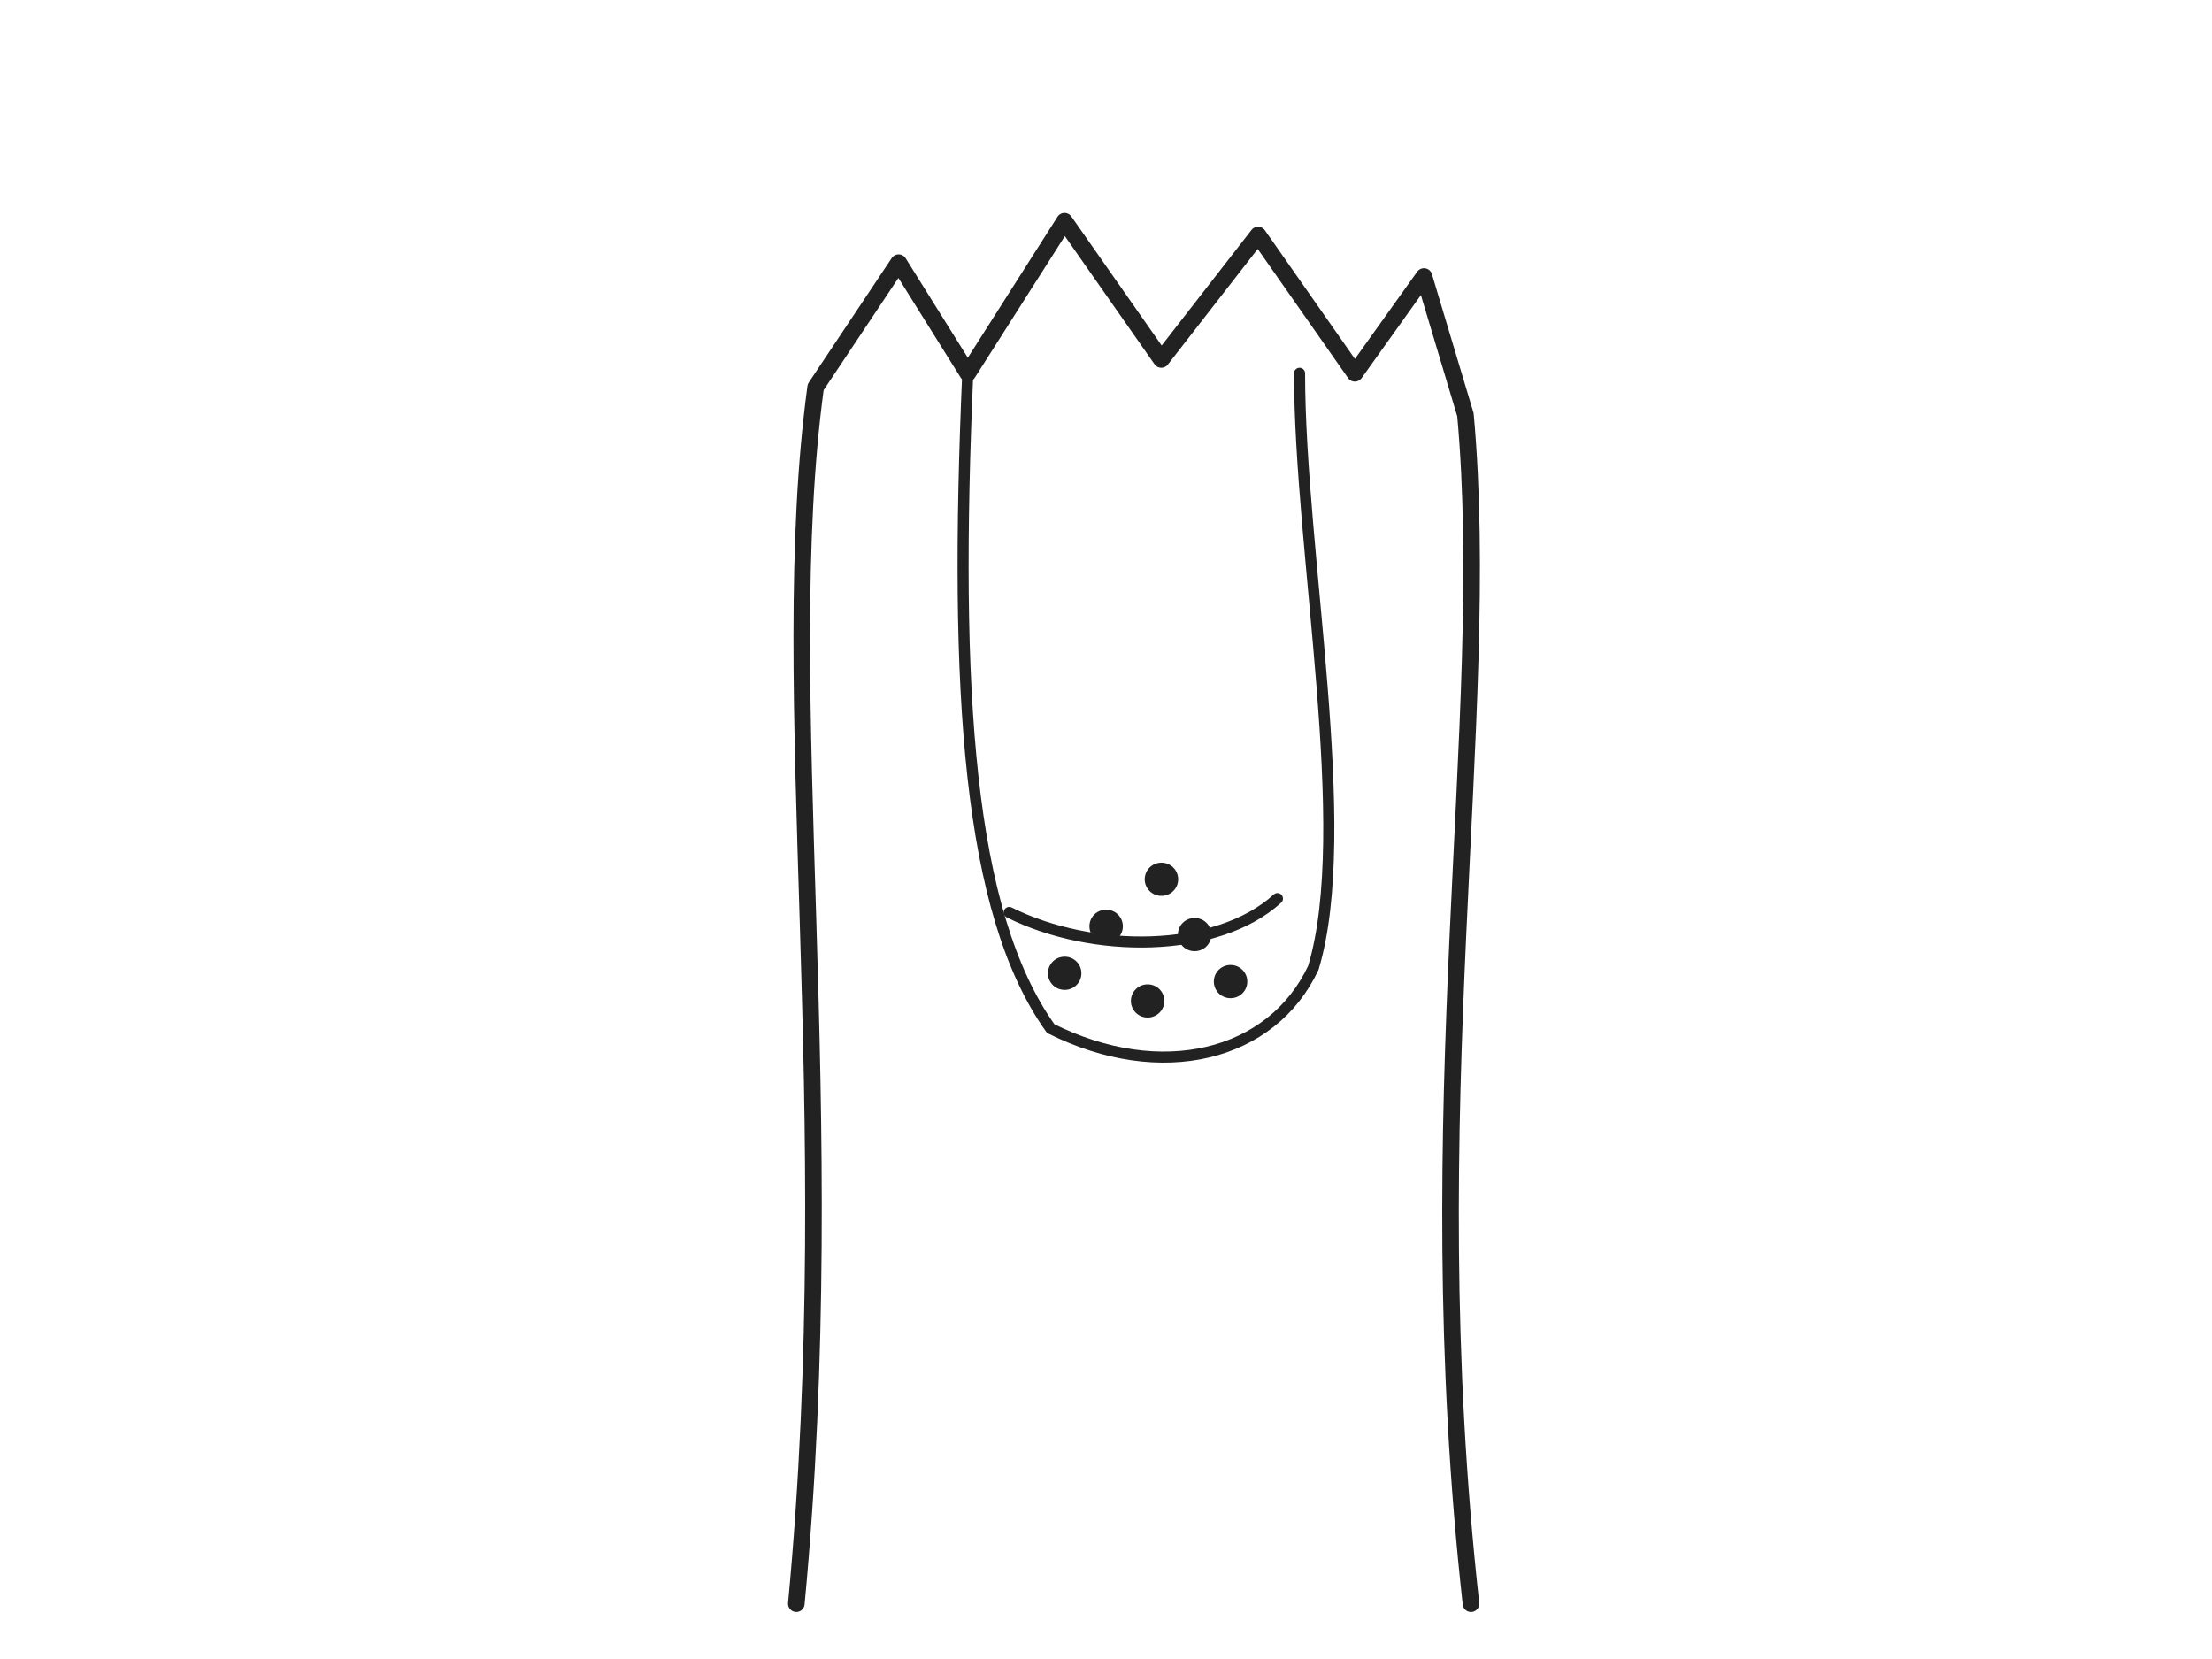
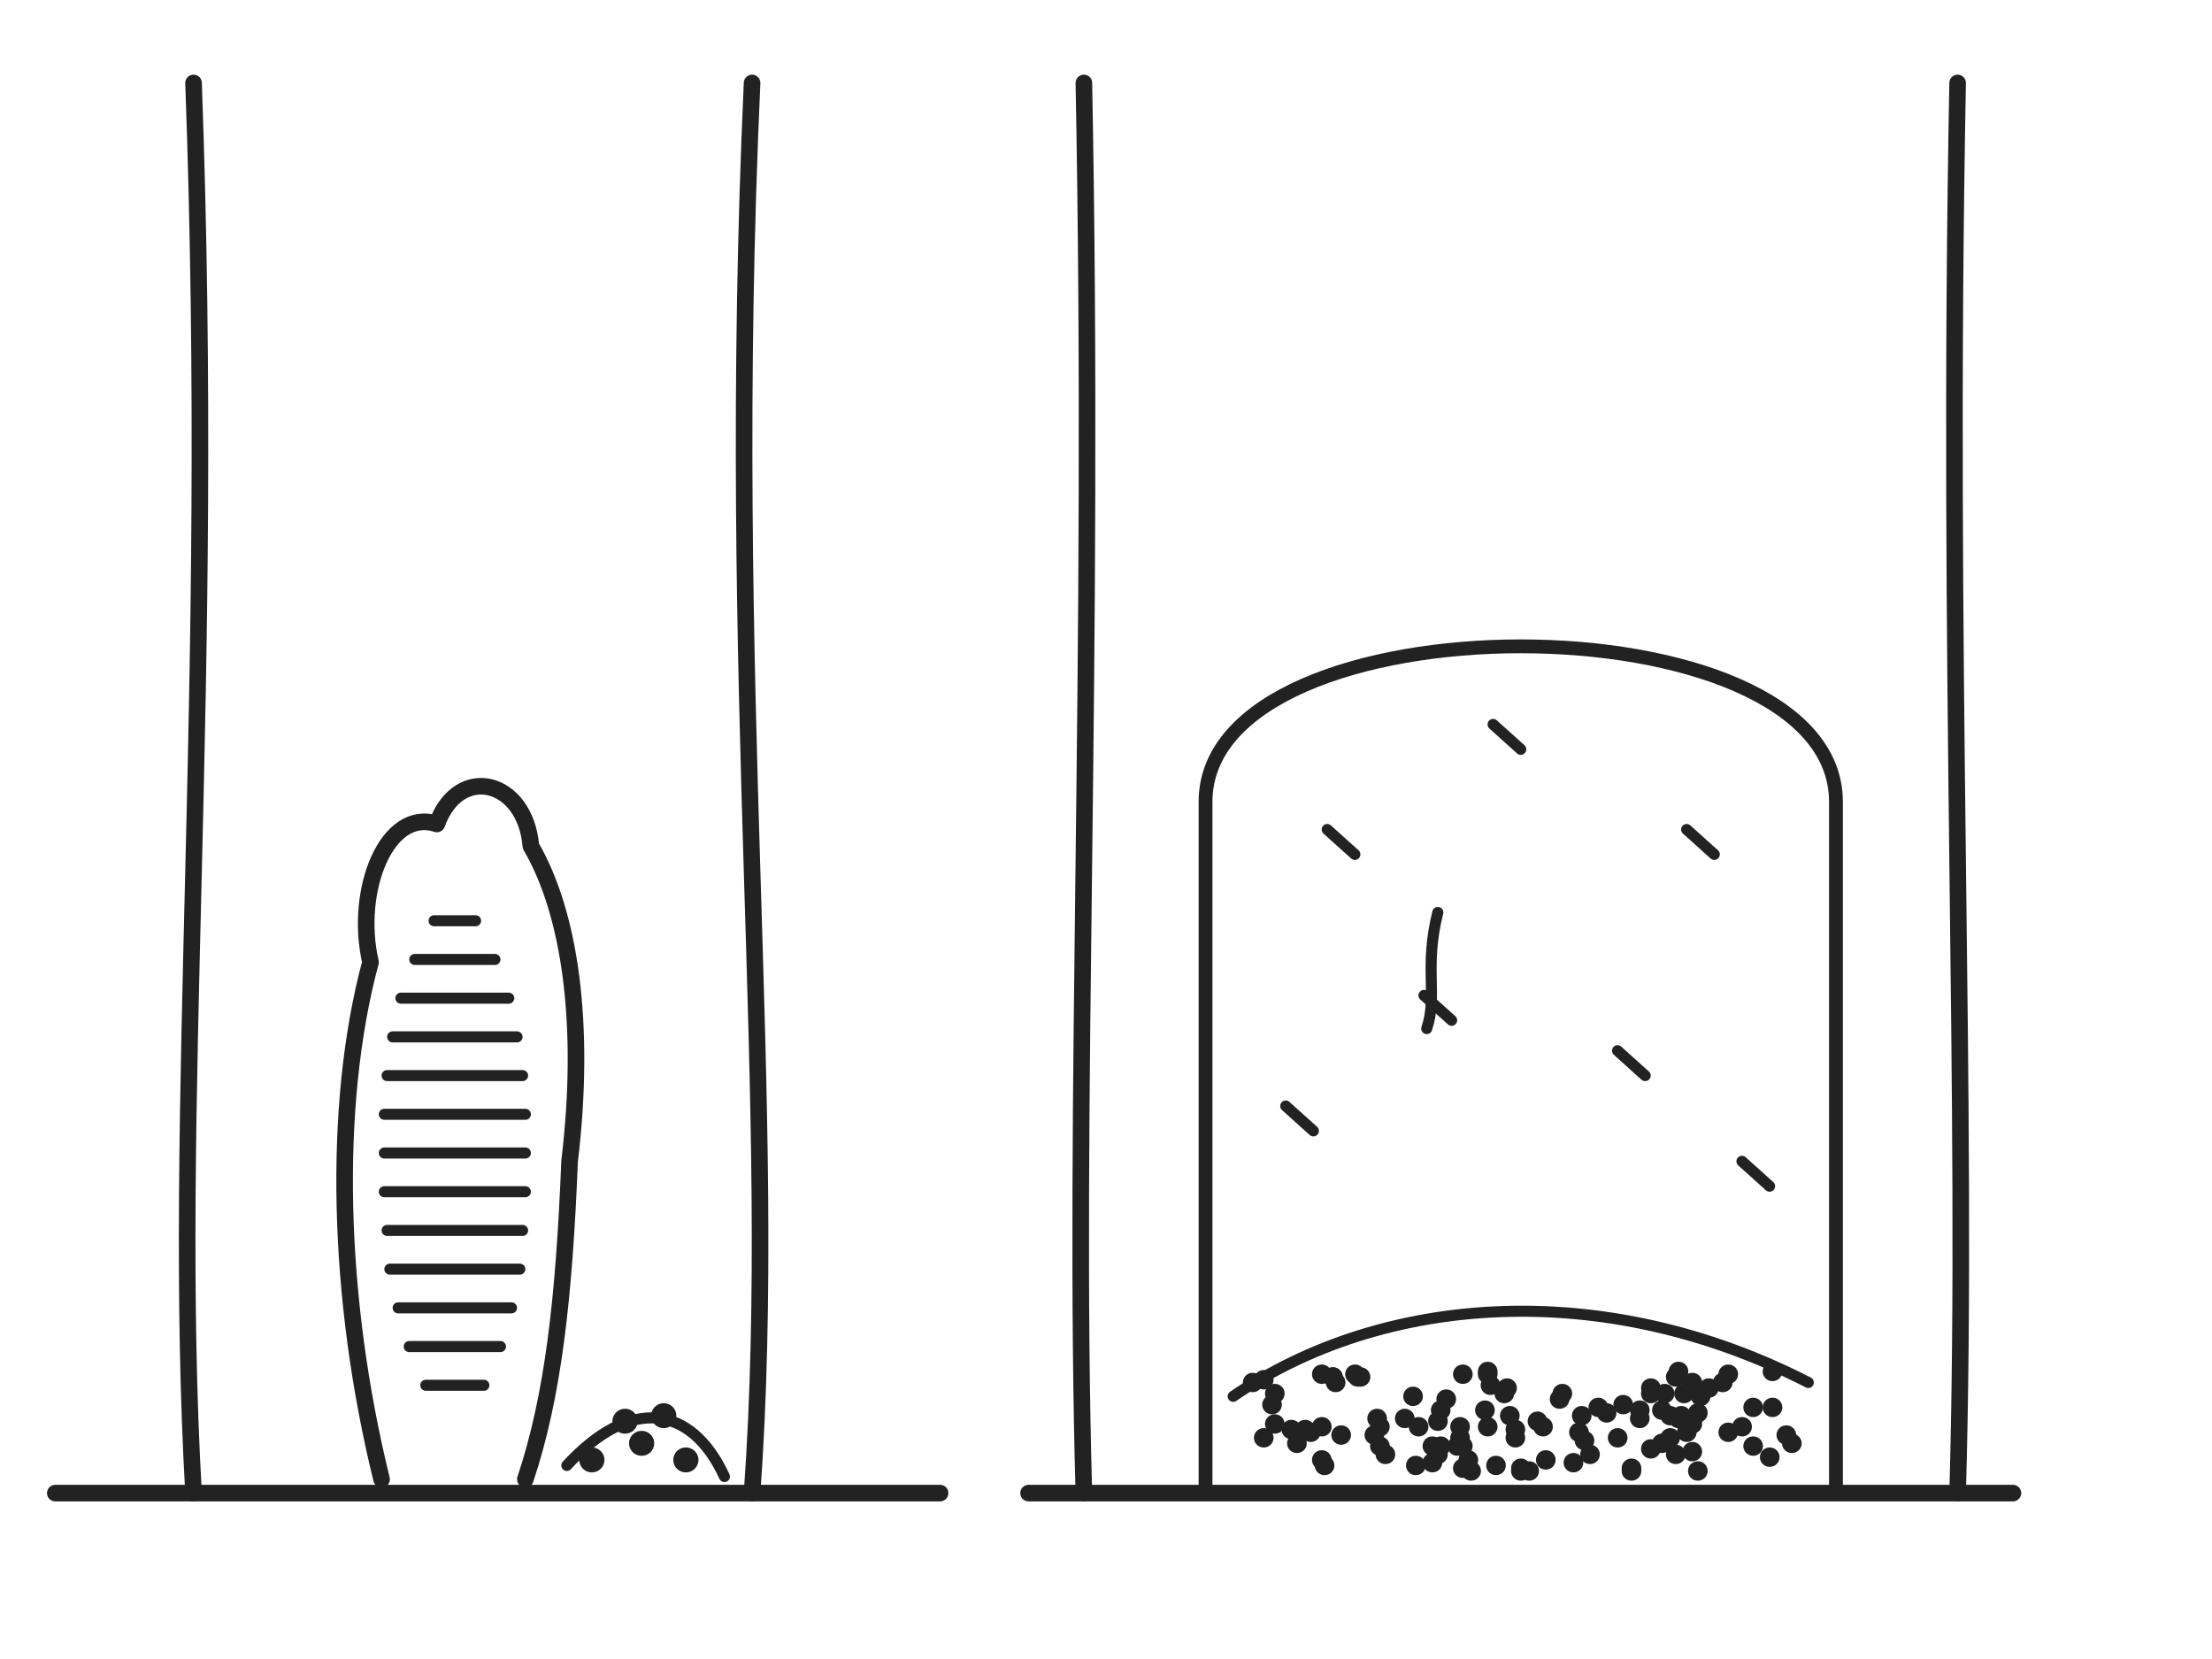
<svg xmlns="http://www.w3.org/2000/svg" viewBox="0 0 800 600" width="800" height="600">
  <rect width="800" height="600" fill="#fff" />
  <g fill="none" stroke="#222" stroke-width="6" stroke-linecap="round" stroke-linejoin="round">
-     <path d="M288 580 C305 400 280 250 295 140 L325 95 L350 135 L385 80 L420 130 L455 85 L490 135 L515 100 L530 150 C540 260 512 400 532 580" />
-     <path d="M350 135 C345 250 350 330 380 372 C420 392 460 382 475 350 C490 300 470 200 470 135" stroke-width="4" />
-     <path d="M365 330 C395 345 440 345 462 325" stroke-width="4" />
-     <path d="M385 352 h0.1" stroke-width="12" />
-     <path d="M415 362 h0.1" stroke-width="12" />
-     <path d="M445 355 h0.1" stroke-width="12" />
-     <path d="M400 335 h0.1" stroke-width="12" />
-     <path d="M432 338 h0.1" stroke-width="12" />
-     <path d="M420 318 h0.1" stroke-width="12" />
+     <path d="M20 540 L340 540" />
+     <path d="M70 540 C62 400 78 250 70 30" />
+     <path d="M272 540 C282 400 262 250 272 30" />
+     <path d="M138 535 C122 470 120 400 134 348 C128 322 140 292 158 298 C166 276 190 282 192 306 C206 330 212 370 206 420 C204 470 200 505 190 535" stroke-width="6" />
+     <path d="M157 333 L172 333" stroke-width="4" />
+     <path d="M150 347 L179 347" stroke-width="4" />
+     <path d="M145 361 L184 361" stroke-width="4" />
+     <path d="M142 375 L187 375" stroke-width="4" />
+     <path d="M140 389 L189 389" stroke-width="4" />
+     <path d="M139 403 L190 403" stroke-width="4" />
+     <path d="M139 417 L190 417" stroke-width="4" />
+     <path d="M139 431 L190 431" stroke-width="4" />
+     <path d="M140 445 L189 445" stroke-width="4" />
+     <path d="M141 459 L188 459" stroke-width="4" />
+     <path d="M144 473 L185 473" stroke-width="4" />
+     <path d="M148 487 L181 487" stroke-width="4" />
+     <path d="M154 501 L175 501" stroke-width="4" />
+     <path d="M205 530 C228 505 250 508 262 534" stroke-width="4" />
+     <path d="M214 528 h0.1" stroke-width="9" />
+     <path d="M232 522 h0.1" stroke-width="9" />
+     <path d="M248 528 h0.1" stroke-width="9" />
+     <path d="M226 514 h0.1" stroke-width="9" />
+     <path d="M240 512 h0.1" stroke-width="9" />
+     <path d="M392 540 C388 400 396 240 392 30" />
+     <path d="M708 540 C712 400 704 240 708 30" />
+     <path d="M436 540 L436 290 C436 215 664 215 664 290 L664 540" stroke-width="5" />
+     <path d="M446 505 C500 468 580 462 654 500" stroke-width="4" />
+     <path d="M512 530 h0.1" stroke-width="7" />
+     <path d="M485 519 h0.1" stroke-width="7" />
+     <path d="M606 526 h0.1" stroke-width="7" />
+     <path d="M612 500 h0.1" stroke-width="7" />
+     <path d="M607 496 h0.1" stroke-width="7" />
+     <path d="M572 512 h0.1" stroke-width="7" />
+     <path d="M593 510 h0.1" stroke-width="7" />
+     <path d="M501 526 h0.1" stroke-width="7" />
+     <path d="M590 531 h0.1" stroke-width="7" />
+     <path d="M573 521 h0.1" stroke-width="7" />
+     <path d="M615 505 h0.1" stroke-width="7" />
+     <path d="M511 505 h0.1" stroke-width="7" />
+     <path d="M585 520 h0.1" stroke-width="7" />
+     <path d="M641 496 h0.1" stroke-width="7" />
+     <path d="M623 500 h0.1" stroke-width="7" />
+     <path d="M492 498 h0.1" stroke-width="7" />
+     <path d="M529 497 h0.1" stroke-width="7" />
+     <path d="M520 526 h0.1" stroke-width="7" />
+     <path d="M604 520 h0.1" stroke-width="7" />
+     <path d="M634 523 h0.1" stroke-width="7" />
+     <path d="M553 532 h0.1" stroke-width="7" />
+     <path d="M565 504 h0.1" stroke-width="7" />
+     <path d="M545 502 h0.1" stroke-width="7" />
+     <path d="M461 504 h0.1" stroke-width="7" />
+     <path d="M578 509 h0.1" stroke-width="7" />
+     <path d="M518 523 h0.1" stroke-width="7" />
+     <path d="M612 515 h0.1" stroke-width="7" />
+     <path d="M559 528 h0.1" stroke-width="7" />
+     <path d="M550 532 h0.1" stroke-width="7" />
+     <path d="M541 530 h0.1" stroke-width="7" />
+     <path d="M601 522 h0.1" stroke-width="7" />
+     <path d="M601 510 h0.1" stroke-width="7" />
+     <path d="M538 497 h0.1" stroke-width="7" />
+     <path d="M523 506 h0.1" stroke-width="7" />
+     <path d="M630 516 h0.1" stroke-width="7" />
+     <path d="M590 532 h0.1" stroke-width="7" />
+     <path d="M597 502 h0.1" stroke-width="7" />
+     <path d="M634 509 h0.1" stroke-width="7" />
+     <path d="M614 532 h0.1" stroke-width="7" />
+     <path d="M520 514 h0.1" stroke-width="7" />
+     <path d="M483 500 h0.1" stroke-width="7" />
+     <path d="M575 526 h0.1" stroke-width="7" />
+     <path d="M474 518 h0.1" stroke-width="7" />
+     <path d="M469 522 h0.1" stroke-width="7" />
+     <path d="M490 497 h0.1" stroke-width="7" />
+     <path d="M527 523 h0.1" stroke-width="7" />
+     <path d="M648 522 h0.1" stroke-width="7" />
+     <path d="M482 498 h0.1" stroke-width="7" />
+     <path d="M606 498 h0.1" stroke-width="7" />
+     <path d="M548 517 h0.1" stroke-width="7" />
+     <path d="M593 513 h0.1" stroke-width="7" />
+     <path d="M581 511 h0.1" stroke-width="7" />
+     <path d="M461 515 h0.1" stroke-width="7" />
+     <path d="M453 500 h0.1" stroke-width="7" />
+     <path d="M479 530 h0.1" stroke-width="7" />
+     <path d="M460 508 h0.1" stroke-width="7" />
+     <path d="M556 514 h0.1" stroke-width="7" />
+     <path d="M608 512 h0.1" stroke-width="7" />
+     <path d="M491 498 h0.1" stroke-width="7" />
+     <path d="M538 516 h0.1" stroke-width="7" />
+     <path d="M544 504 h0.1" stroke-width="7" />
+     <path d="M548 520 h0.1" stroke-width="7" />
+     <path d="M569 529 h0.1" stroke-width="7" />
+     <path d="M550 531 h0.1" stroke-width="7" />
+     <path d="M478 528 h0.1" stroke-width="7" />
+     <path d="M521 523 h0.1" stroke-width="7" />
+     <path d="M614 511 h0.1" stroke-width="7" />
+     <path d="M529 523 h0.1" stroke-width="7" />
+     <path d="M518 529 h0.1" stroke-width="7" />
+     <path d="M529 531 h0.1" stroke-width="7" />
+     <path d="M538 496 h0.1" stroke-width="7" />
+     <path d="M558 516 h0.1" stroke-width="7" />
+     <path d="M457 520 h0.1" stroke-width="7" />
+     <path d="M609 504 h0.1" stroke-width="7" />
+     <path d="M467 517 h0.1" stroke-width="7" />
+     <path d="M571 518 h0.1" stroke-width="7" />
+     <path d="M625 518 h0.1" stroke-width="7" />
+     <path d="M607 513 h0.1" stroke-width="7" />
+     <path d="M640 527 h0.1" stroke-width="7" />
+     <path d="M457 499 h0.1" stroke-width="7" />
+     <path d="M625 497 h0.1" stroke-width="7" />
+     <path d="M546 512 h0.1" stroke-width="7" />
+     <path d="M612 525 h0.1" stroke-width="7" />
+     <path d="M528 516 h0.1" stroke-width="7" />
+     <path d="M497 519 h0.1" stroke-width="7" />
+     <path d="M499 516 h0.1" stroke-width="7" />
+     <path d="M646 519 h0.1" stroke-width="7" />
+     <path d="M604 512 h0.1" stroke-width="7" />
+     <path d="M528 520 h0.1" stroke-width="7" />
+     <path d="M478 497 h0.1" stroke-width="7" />
+     <path d="M597 504 h0.1" stroke-width="7" />
+     <path d="M531 528 h0.1" stroke-width="7" />
+     <path d="M508 513 h0.1" stroke-width="7" />
+     <path d="M513 516 h0.1" stroke-width="7" />
+     <path d="M499 523 h0.1" stroke-width="7" />
+     <path d="M618 502 h0.1" stroke-width="7" />
+     <path d="M478 516 h0.1" stroke-width="7" />
+     <path d="M537 510 h0.1" stroke-width="7" />
+     <path d="M564 506 h0.1" stroke-width="7" />
+     <path d="M472 517 h0.1" stroke-width="7" />
+     <path d="M641 509 h0.1" stroke-width="7" />
+     <path d="M597 524 h0.1" stroke-width="7" />
+     <path d="M521 510 h0.1" stroke-width="7" />
+     <path d="M482 498 h0.1" stroke-width="7" />
+     <path d="M587 508 h0.1" stroke-width="7" />
+     <path d="M532 532 h0.1" stroke-width="7" />
+     <path d="M498 513 h0.1" stroke-width="7" />
+     <path d="M539 501 h0.1" stroke-width="7" />
+     <path d="M610 518 h0.1" stroke-width="7" />
+     <path d="M602 504 h0.1" stroke-width="7" />
+     <path d="M480 300 l10 9" stroke-width="4" />
+     <path d="M540 262 l10 9" stroke-width="4" />
+     <path d="M610 300 l10 9" stroke-width="4" />
+     <path d="M515 360 l10 9" stroke-width="4" />
+     <path d="M585 380 l10 9" stroke-width="4" />
+     <path d="M465 400 l10 9" stroke-width="4" />
+     <path d="M630 420 l10 9" stroke-width="4" />
+     <path d="M520 330 C515 350 520 360 516 372" stroke-width="4" />
+     <path d="M372 540 L728 540" />
  </g>
</svg>
